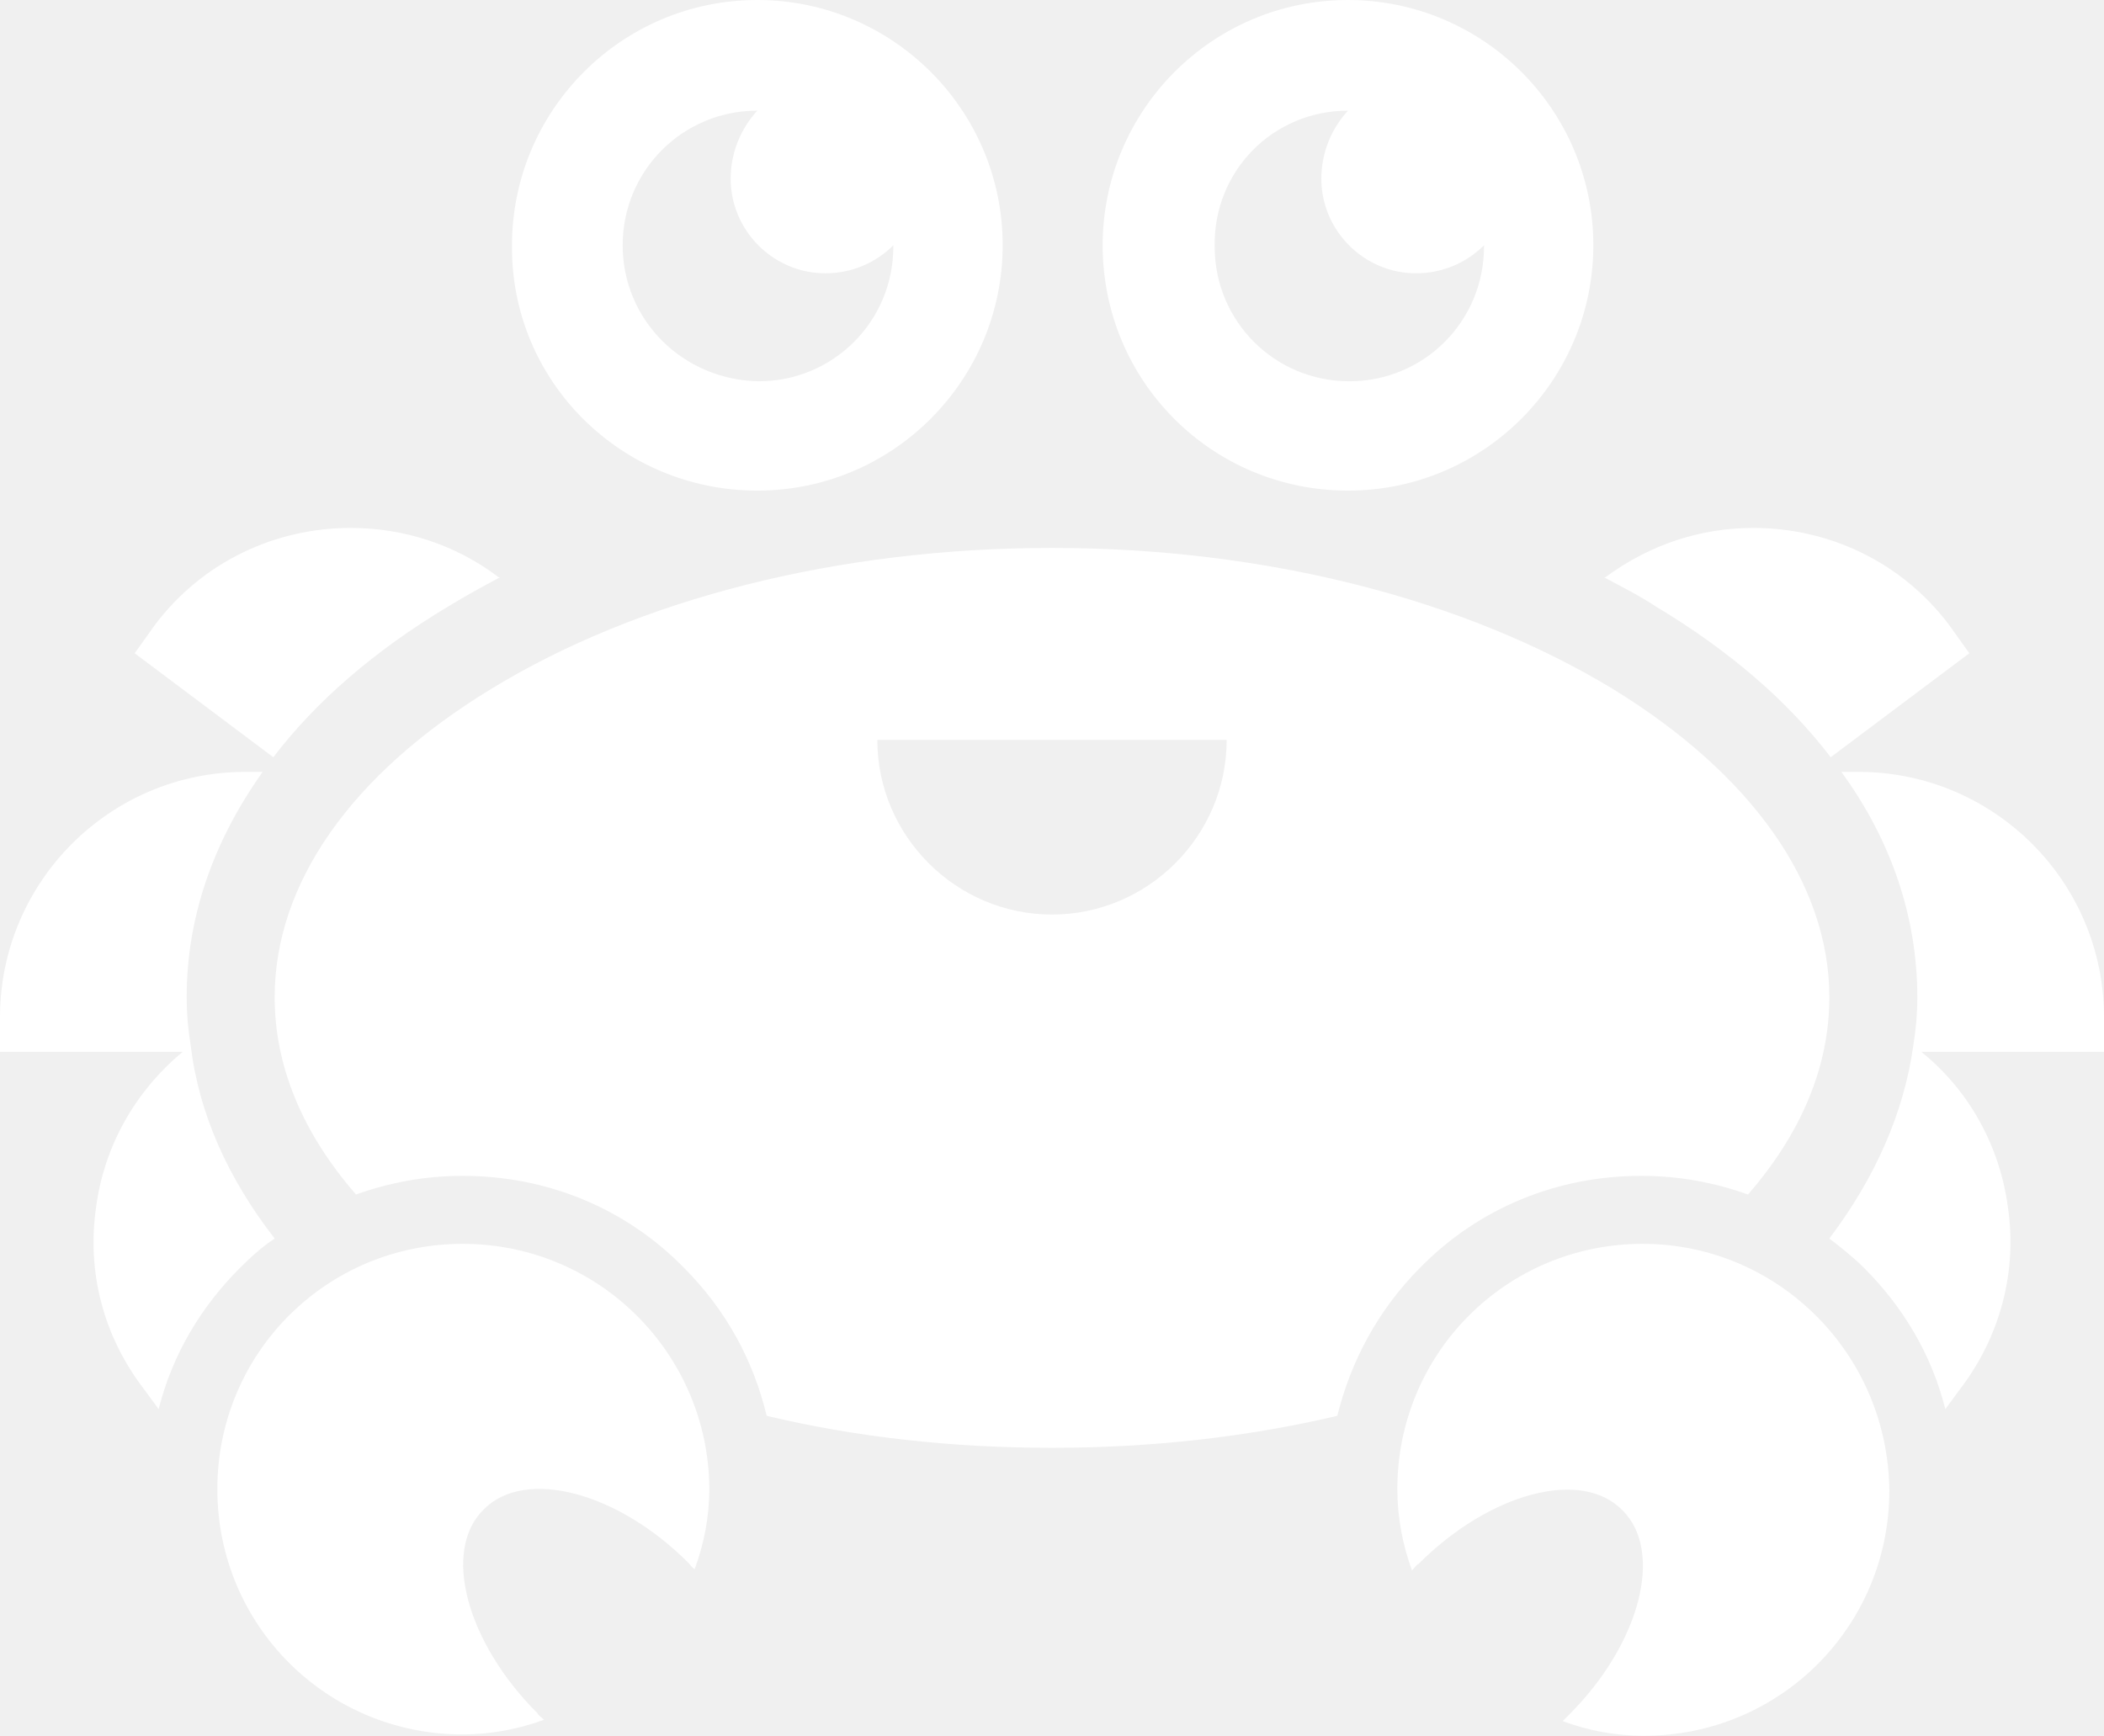
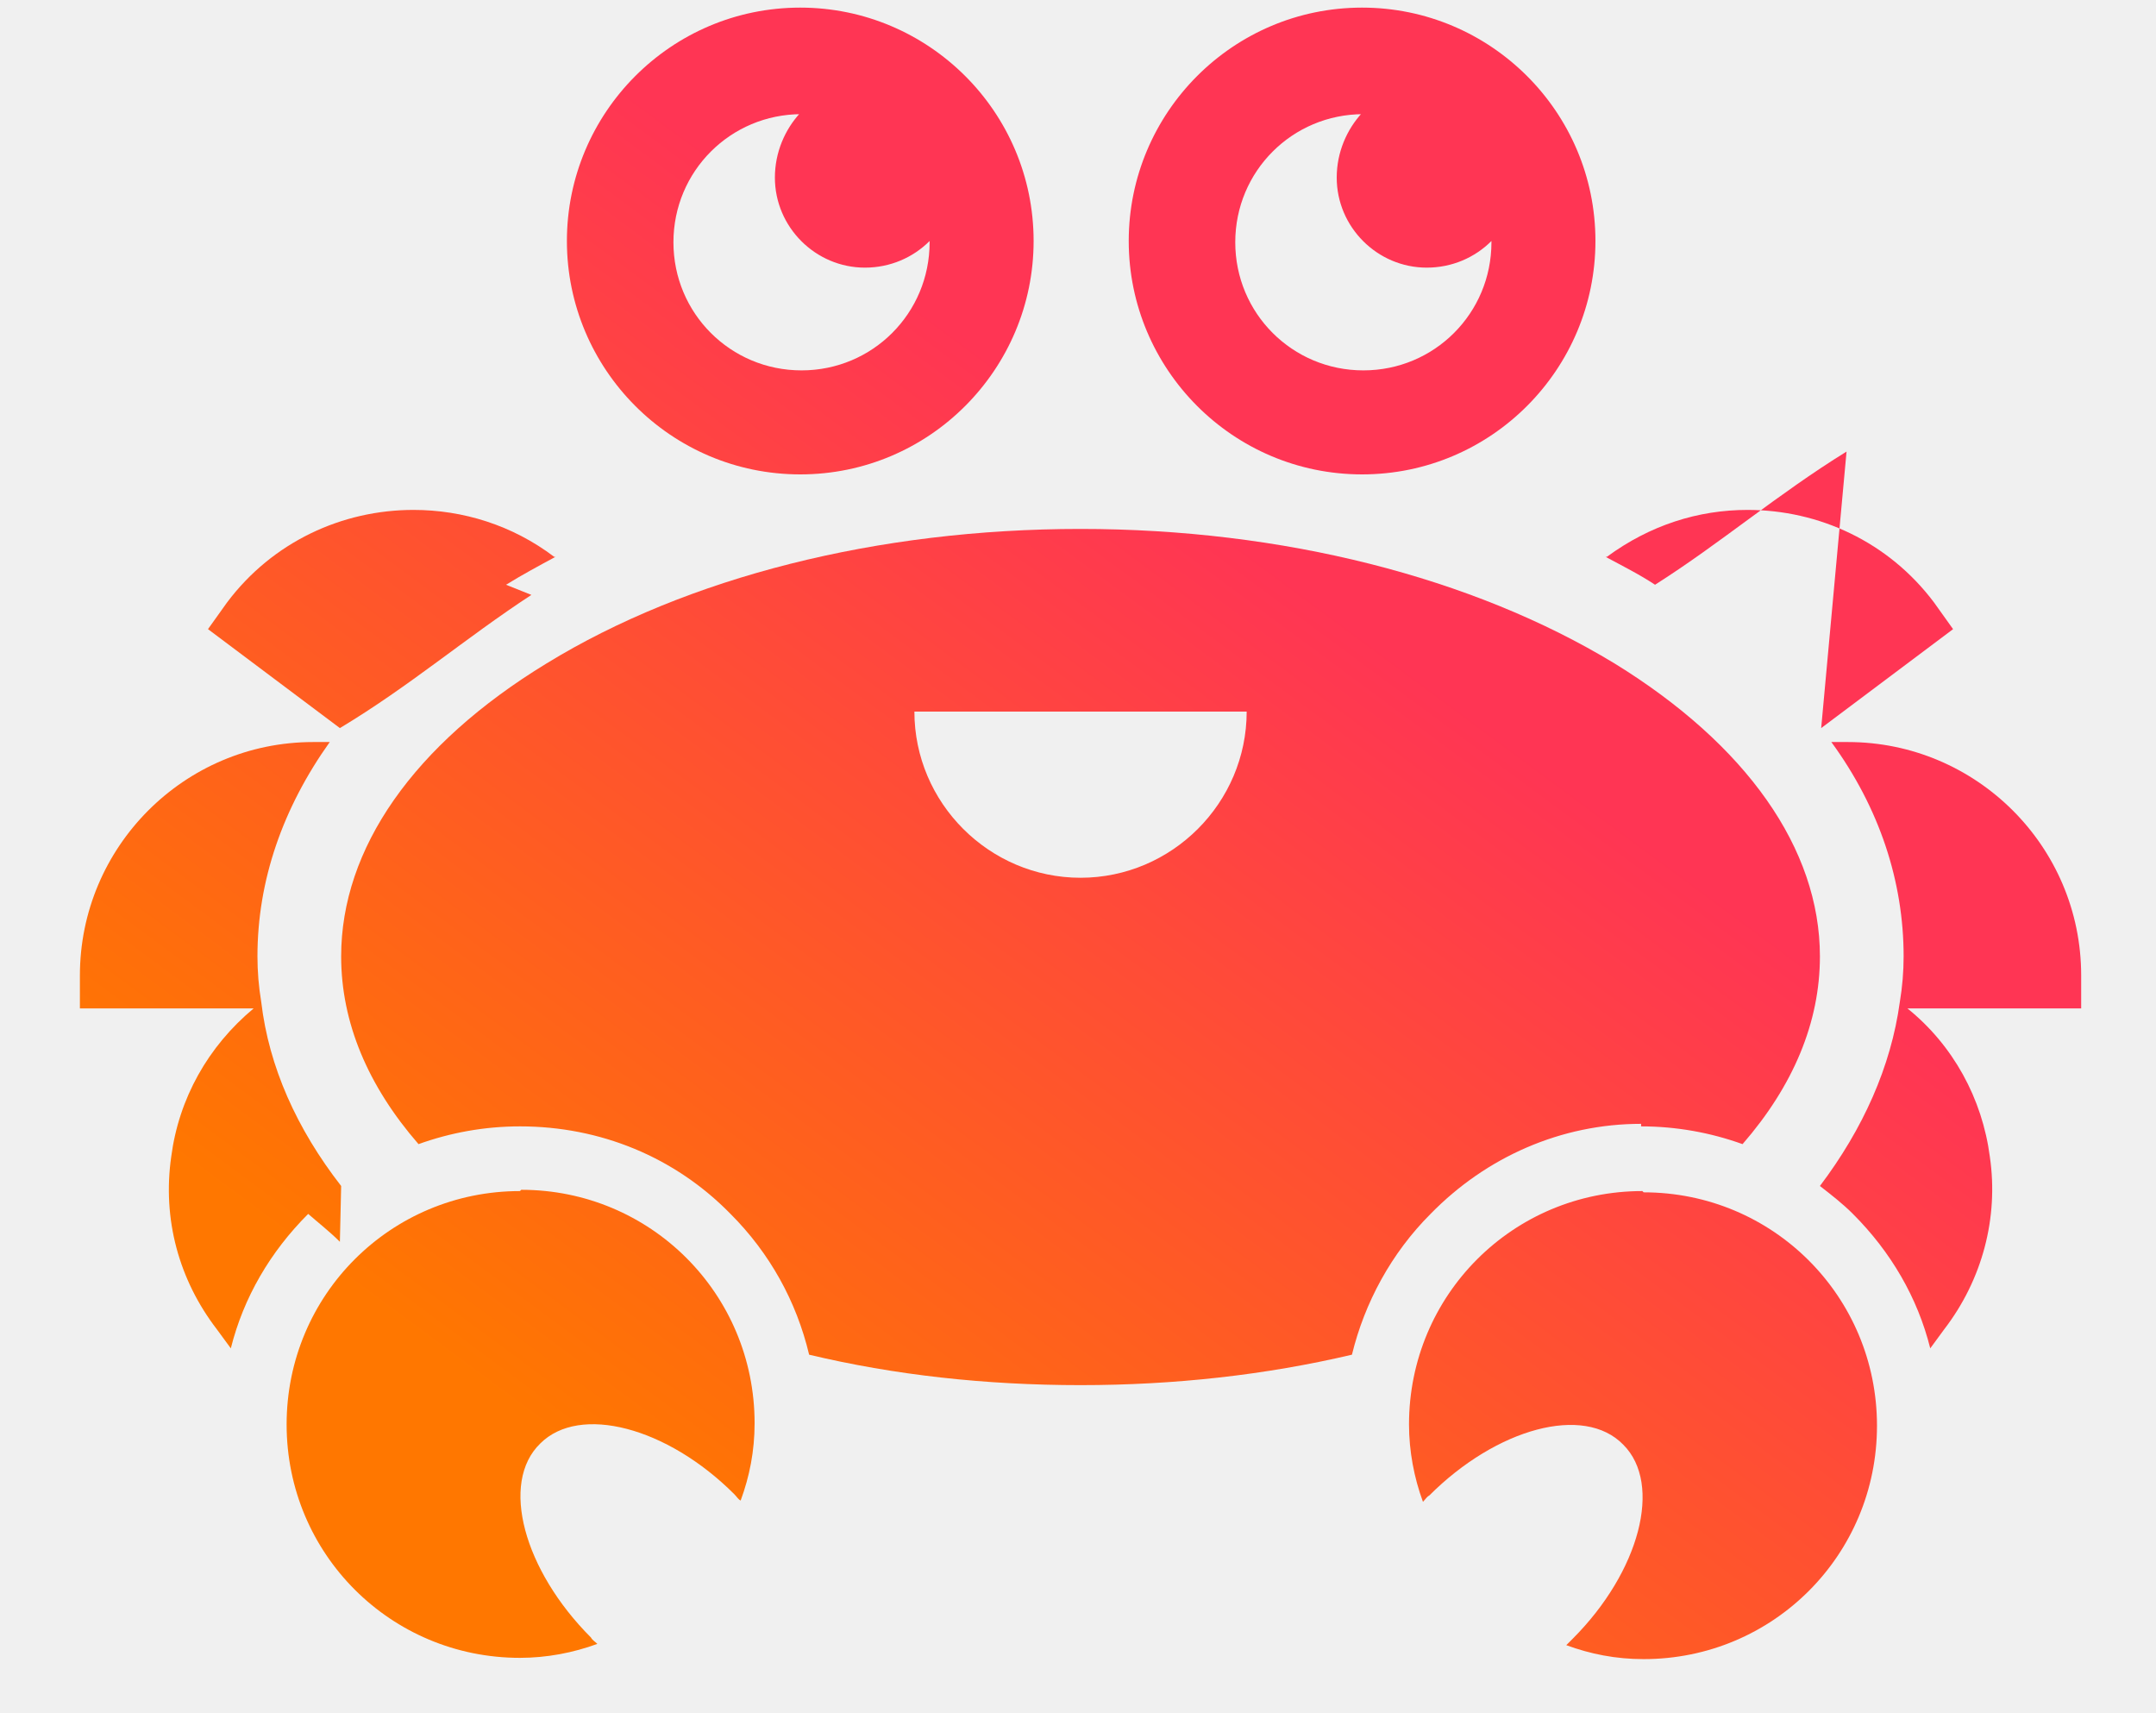
- <svg xmlns="http://www.w3.org/2000/svg" xml:space="preserve" viewBox="36.3 35.6 157.8 130.2">
-   <path fill="#fff" d="M159.4 123.8c2.8 0 5.5.5 8 1.4 4-4.6 6.1-9.6 6.1-14.8 0-8.5-5.8-16.7-16.2-23.1-11.2-6.8-26.2-10.6-42.1-10.6-16 0-31 3.8-42.1 10.6-10.5 6.4-16.2 14.6-16.2 23.1 0 5.2 2.1 10.2 6.1 14.8 2.5-.9 5.2-1.4 8-1.4 6.3 0 12.2 2.4 16.6 6.9 3.1 3.1 5.2 6.9 6.2 11.1 6.7 1.6 13.9 2.4 21.4 2.4 7.4 0 14.6-.8 21.4-2.4 1-4.1 3.1-8 6.2-11.1 4.4-4.5 10.3-6.9 16.6-6.9zm-44.2-19.6c-7.2 0-13.1-5.9-13.1-13.1h26.2c0 7.2-5.9 13.1-13.1 13.1z" class="st0" />
-   <path fill="#fff" d="M69.9 81.1c1.3-.8 2.6-1.5 3.9-2.2h-.1c-3.3-2.5-7.2-3.7-11.1-3.7-5.6 0-11.1 2.5-14.7 7.3l-1.5 2.1 10.4 7.8c3.2-4.2 7.6-8 13.1-11.3z" class="st1" />
-   <path fill="#fff" d="M56.9 128.5c-3.5-4.5-5.7-9.4-6.3-14.5-.2-1.2-.3-2.4-.3-3.6 0-6 2-11.7 5.7-16.9h-1.3c-10.2 0-18.4 8.3-18.4 18.4v2.6H50c-3.6 3-5.9 7.1-6.5 11.7-.7 4.9.6 9.7 3.6 13.6l1.1 1.5c1-4 3.1-7.6 6.1-10.6.9-.9 1.7-1.6 2.6-2.2z" class="st2" />
-   <path fill="#fff" d="m173.6 92.4 10.4-7.8-1.5-2.1c-3.6-4.8-9.1-7.3-14.7-7.3-3.9 0-7.7 1.2-11.1 3.7h-.1c1.3.7 2.7 1.4 3.9 2.2 5.5 3.3 9.9 7.1 13.1 11.3z" class="st3" />
-   <path fill="#fff" d="M194.1 111.9c0-10.2-8.3-18.4-18.4-18.4h-1.3c3.8 5.2 5.7 11 5.7 16.9 0 1.2-.1 2.4-.3 3.6-.7 5.1-2.9 10-6.3 14.5.9.7 1.8 1.4 2.6 2.2 3 3 5.1 6.6 6.1 10.6l1.1-1.5c3-3.9 4.3-8.8 3.6-13.6-.6-4.6-2.9-8.8-6.5-11.7h13.7v-2.6z" class="st4" />
-   <path fill="#fff" d="M93.1 72.4c10.2 0 18.4-8.3 18.4-18.4 0-10.2-8.3-18.4-18.4-18.4-10.2 0-18.4 8.3-18.4 18.4-.1 10.2 8.2 18.4 18.4 18.4zm0-28.5c-1.2 1.3-2 3.1-2 5.1 0 3.9 3.2 7.1 7.1 7.1 2 0 3.8-.8 5.1-2.1v.1c0 5.6-4.5 10.1-10.1 10.1C87.5 64.1 83 59.6 83 54s4.5-10.1 10.1-10.1z" class="st5" />
-   <path fill="#fff" d="M137.4 72.4c10.2 0 18.4-8.3 18.4-18.4 0-10.2-8.3-18.4-18.4-18.4-10.2 0-18.4 8.3-18.4 18.4 0 10.2 8.2 18.4 18.4 18.4zm0-28.5c-1.2 1.3-2 3.1-2 5.1 0 3.9 3.2 7.1 7.1 7.1 2 0 3.8-.8 5.1-2.1v.1c0 5.6-4.5 10.1-10.1 10.1s-10.1-4.5-10.1-10.1c-.1-5.7 4.4-10.2 10-10.2z" class="st6" />
-   <path fill="#fff" d="M71 128.9c-10.2 0-18.4 8.2-18.4 18.4s8.2 18.4 18.4 18.4c2.1 0 4.2-.4 6.1-1.1-.2-.2-.4-.3-.5-.5-5.3-5.3-7.2-12.2-4-15.3 3.1-3.1 10-1.3 15.3 4 .2.2.3.4.5.5.7-1.9 1.1-3.9 1.1-6.1-.1-10.1-8.3-18.3-18.5-18.3z" class="st7" />
-   <path fill="#fff" d="M159.5 128.9c-10.2 0-18.4 8.2-18.4 18.4 0 2.1.4 4.2 1.1 6.1.2-.2.3-.4.5-.5 5.3-5.3 12.2-7.2 15.3-4 3.1 3.1 1.3 10-4 15.3l-.5.5c1.9.7 3.9 1.1 6.1 1.1 10.2 0 18.4-8.2 18.4-18.4-.1-10.3-8.4-18.5-18.5-18.5z" class="st8" />
+ <svg xmlns="http://www.w3.org/2000/svg" viewBox="30 35 170 135">
+   <defs>
+     <linearGradient id="a" gradientUnits="userSpaceOnUse" x1="82.35" y1="154.79" x2="153.69" y2="58.35">
+       <stop offset="0" stop-color="#FF7700" />
+       <stop offset=".742" stop-color="#FF3554" />
+     </linearGradient>
+     <linearGradient id="b" gradientUnits="userSpaceOnUse" x1="33.05" y1="118.32" x2="104.39" y2="21.88">
+       <stop offset="0" stop-color="#FF7700" />
+       <stop offset=".742" stop-color="#FF3554" />
+     </linearGradient>
+     <linearGradient id="c" gradientUnits="userSpaceOnUse" x1="41.52" y1="124.59" x2="112.86" y2="28.15">
+       <stop offset="0" stop-color="#FF7700" />
+       <stop offset=".742" stop-color="#FF3554" />
+     </linearGradient>
+     <linearGradient id="d" gradientUnits="userSpaceOnUse" x1="104.31" y1="171.04" x2="175.65" y2="74.6">
+       <stop offset="0" stop-color="#FF7700" />
+       <stop offset=".742" stop-color="#FF3554" />
+     </linearGradient>
+     <linearGradient id="e" gradientUnits="userSpaceOnUse" x1="126.46" y1="187.42" x2="197.8" y2="90.98">
+       <stop offset="0" stop-color="#FF7700" />
+       <stop offset=".742" stop-color="#FF3554" />
+     </linearGradient>
+     <linearGradient id="f" gradientUnits="userSpaceOnUse" x1="41.09" y1="124.27" x2="112.43" y2="27.83">
+       <stop offset="0" stop-color="#FF7700" />
+       <stop offset=".742" stop-color="#FF3554" />
+     </linearGradient>
+     <linearGradient id="g" gradientUnits="userSpaceOnUse" x1="69.74" y1="145.46" x2="141.08" y2="49.02">
+       <stop offset="0" stop-color="#FF7700" />
+       <stop offset=".742" stop-color="#FF3554" />
+     </linearGradient>
+     <linearGradient id="h" gradientUnits="userSpaceOnUse" x1="71.1" y1="146.47" x2="142.44" y2="50.03">
+       <stop offset="0" stop-color="#FF7700" />
+       <stop offset=".742" stop-color="#FF3554" />
+     </linearGradient>
+     <linearGradient id="i" gradientUnits="userSpaceOnUse" x1="128.6" y1="189" x2="199.94" y2="92.56">
+       <stop offset="0" stop-color="#FF7700" />
+       <stop offset=".742" stop-color="#FF3554" />
+     </linearGradient>
+   </defs>
+   <path fill="url(#a)" d="M159.4 123.8c2.8 0 5.5.5 8 1.4 4-4.6 6.1-9.6 6.1-14.8 0-8.5-5.8-16.7-16.2-23.1-11.2-6.8-26.2-10.6-42.1-10.6h0c-16 0-31 3.8-42.1 10.6-10.5 6.4-16.2 14.6-16.2 23.1 0 5.2 2.1 10.2 6.1 14.8 2.5-.9 5.2-1.4 8-1.4 6.3 0 12.2 2.4 16.6 6.9 3.1 3.1 5.2 6.9 6.2 11.1 6.7 1.6 13.9 2.4 21.4 2.4 7.4 0 14.6-.8 21.4-2.4 1-4.1 3.1-8 6.2-11.1 4.4-4.5 10.3-7.1 16.6-7.1zM115.2 104.2c-7.2 0-13.1-5.9-13.1-13.1h26.2c0 7.2-5.9 13.1-13.1 13.1z" />
+   <path fill="url(#b)" d="M69.9 81.1c1.3-.8 2.6-1.5 3.9-2.2l-.1 0c-3.3-2.5-7.2-3.7-11.1-3.7-5.6 0-11.1 2.5-14.7 7.3l-1.5 2.1 10.4 7.8c5.5-3.3 9.9-7.1 15.1-10.5z" />
+   <path fill="url(#c)" d="M56.9 128.5c-3.5-4.5-5.7-9.4-6.3-14.5-.2-1.2-.3-2.4-.3-3.6 0-6 2-11.7 5.7-16.9h-1.3c-10.2 0-18.4 8.3-18.4 18.4v2.6l13.7 0c-3.6 3-5.9 7.1-6.5 11.7-.7 4.9.6 9.7 3.6 13.6l1.1 1.5c1-4 3.1-7.6 6.1-10.6.8.7 1.7 1.4 2.5 2.2z" />
+   <path fill="url(#d)" d="M173.6 92.4l10.4-7.8-1.5-2.1c-3.6-4.8-9.1-7.3-14.7-7.3-3.9 0-7.7 1.2-11.1 3.7l-.1 0c1.3.7 2.7 1.4 3.9 2.2 5.2-3.3 9.6-7.1 15.1-10.5z" />
+   <path fill="url(#e)" d="M194.1 111.9c0-10.2-8.3-18.4-18.4-18.4h-1.3c3.8 5.2 5.7 11 5.7 16.9 0 1.2-.1 2.4-.3 3.6-.7 5.1-2.9 10-6.3 14.5.9.7 1.8 1.4 2.6 2.2 3 3 5.1 6.6 6.1 10.6l1.1-1.5c3-3.9 4.3-8.8 3.6-13.6-.6-4.6-2.9-8.8-6.5-11.7l13.7 0v-2.6z" />
+   <path fill="url(#f)" d="M93.1 72.4c10.2 0 18.4-8.3 18.4-18.4 0-10.2-8.3-18.4-18.4-18.4-10.2 0-18.4 8.3-18.4 18.4 0 10.1 8.2 18.4 18.4 18.4zM93.1 43.9c-1.2 1.3-2 3.1-2 5.1 0 3.9 3.2 7.1 7.1 7.1 2 0 3.8-.8 5.1-2.1 0 0 0 .1 0 .1 0 5.6-4.5 10.1-10.1 10.1-5.6 0-10.1-4.5-10.1-10.1 0-5.6 4.5-10.1 10.1-10.1z" />
+   <path fill="url(#g)" d="M137.4 72.4c10.2 0 18.4-8.3 18.4-18.4 0-10.2-8.3-18.4-18.4-18.4-10.2 0-18.4 8.3-18.4 18.4 0 10.1 8.2 18.4 18.4 18.4zM137.4 43.9c-1.2 1.3-2 3.1-2 5.1 0 3.9 3.2 7.1 7.1 7.1 2 0 3.8-.8 5.1-2.1 0 0 0 .1 0 .1 0 5.6-4.5 10.1-10.1 10.1-5.6 0-10.1-4.5-10.1-10.1 0-5.6 4.5-10.1 10.1-10.1z" />
+   <path fill="url(#h)" d="M71 128.9c-10.2 0-18.4 8.2-18.4 18.4 0 10.2 8.2 18.4 18.4 18.4 2.1 0 4.2-.4 6.1-1.1-.2-.2-.4-.3-.5-.5-5.3-5.3-7.2-12.2-4-15.3 3.1-3.1 10-1.3 15.3 4 .2.2.3.4.5.5.7-1.9 1.1-3.9 1.1-6.1 0-10.2-8.2-18.4-18.4-18.4z" />
+   <path fill="url(#i)" d="M159.5 128.9c-10.2 0-18.4 8.2-18.4 18.4 0 2.1.4 4.2 1.1 6.1.2-.2.3-.4.5-.5 5.3-5.3 12.2-7.2 15.3-4 3.1 3.1 1.3 10-4 15.3-.2.2-.3.3-.5.5 1.9.7 3.9 1.1 6.1 1.1 10.2 0 18.4-8.2 18.4-18.4 0-10.2-8.2-18.4-18.4-18.4z" />
</svg>
